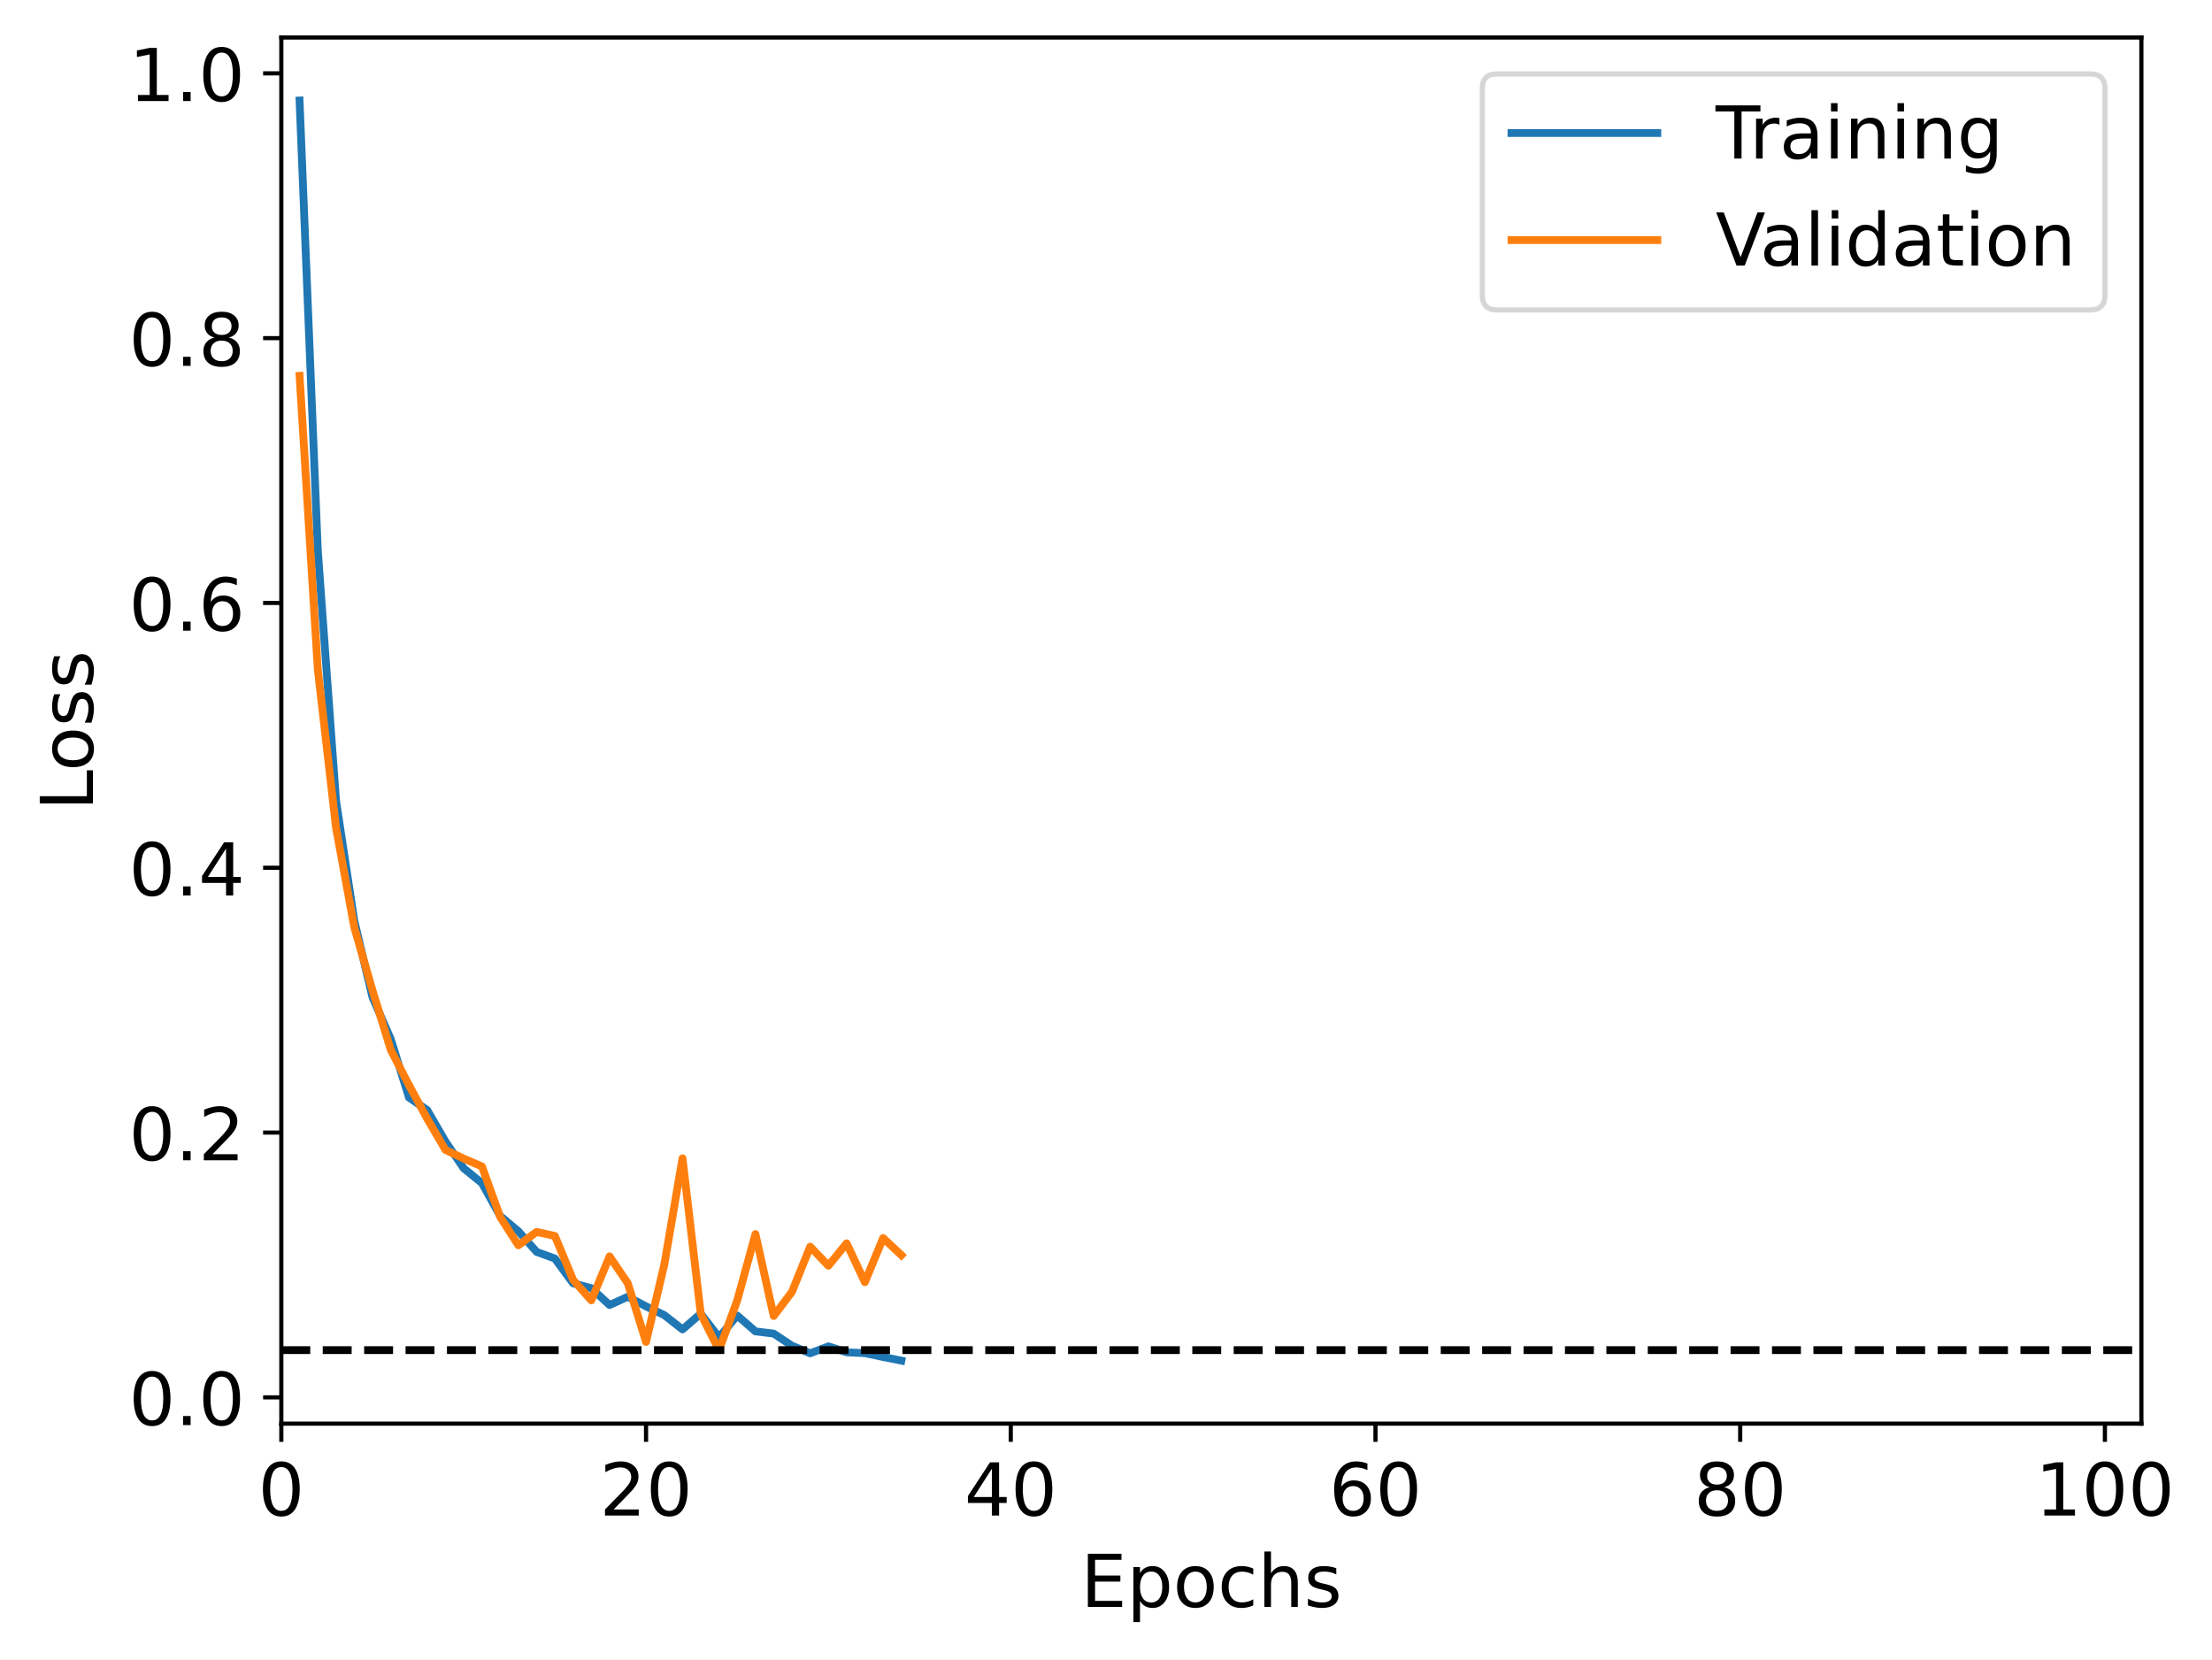
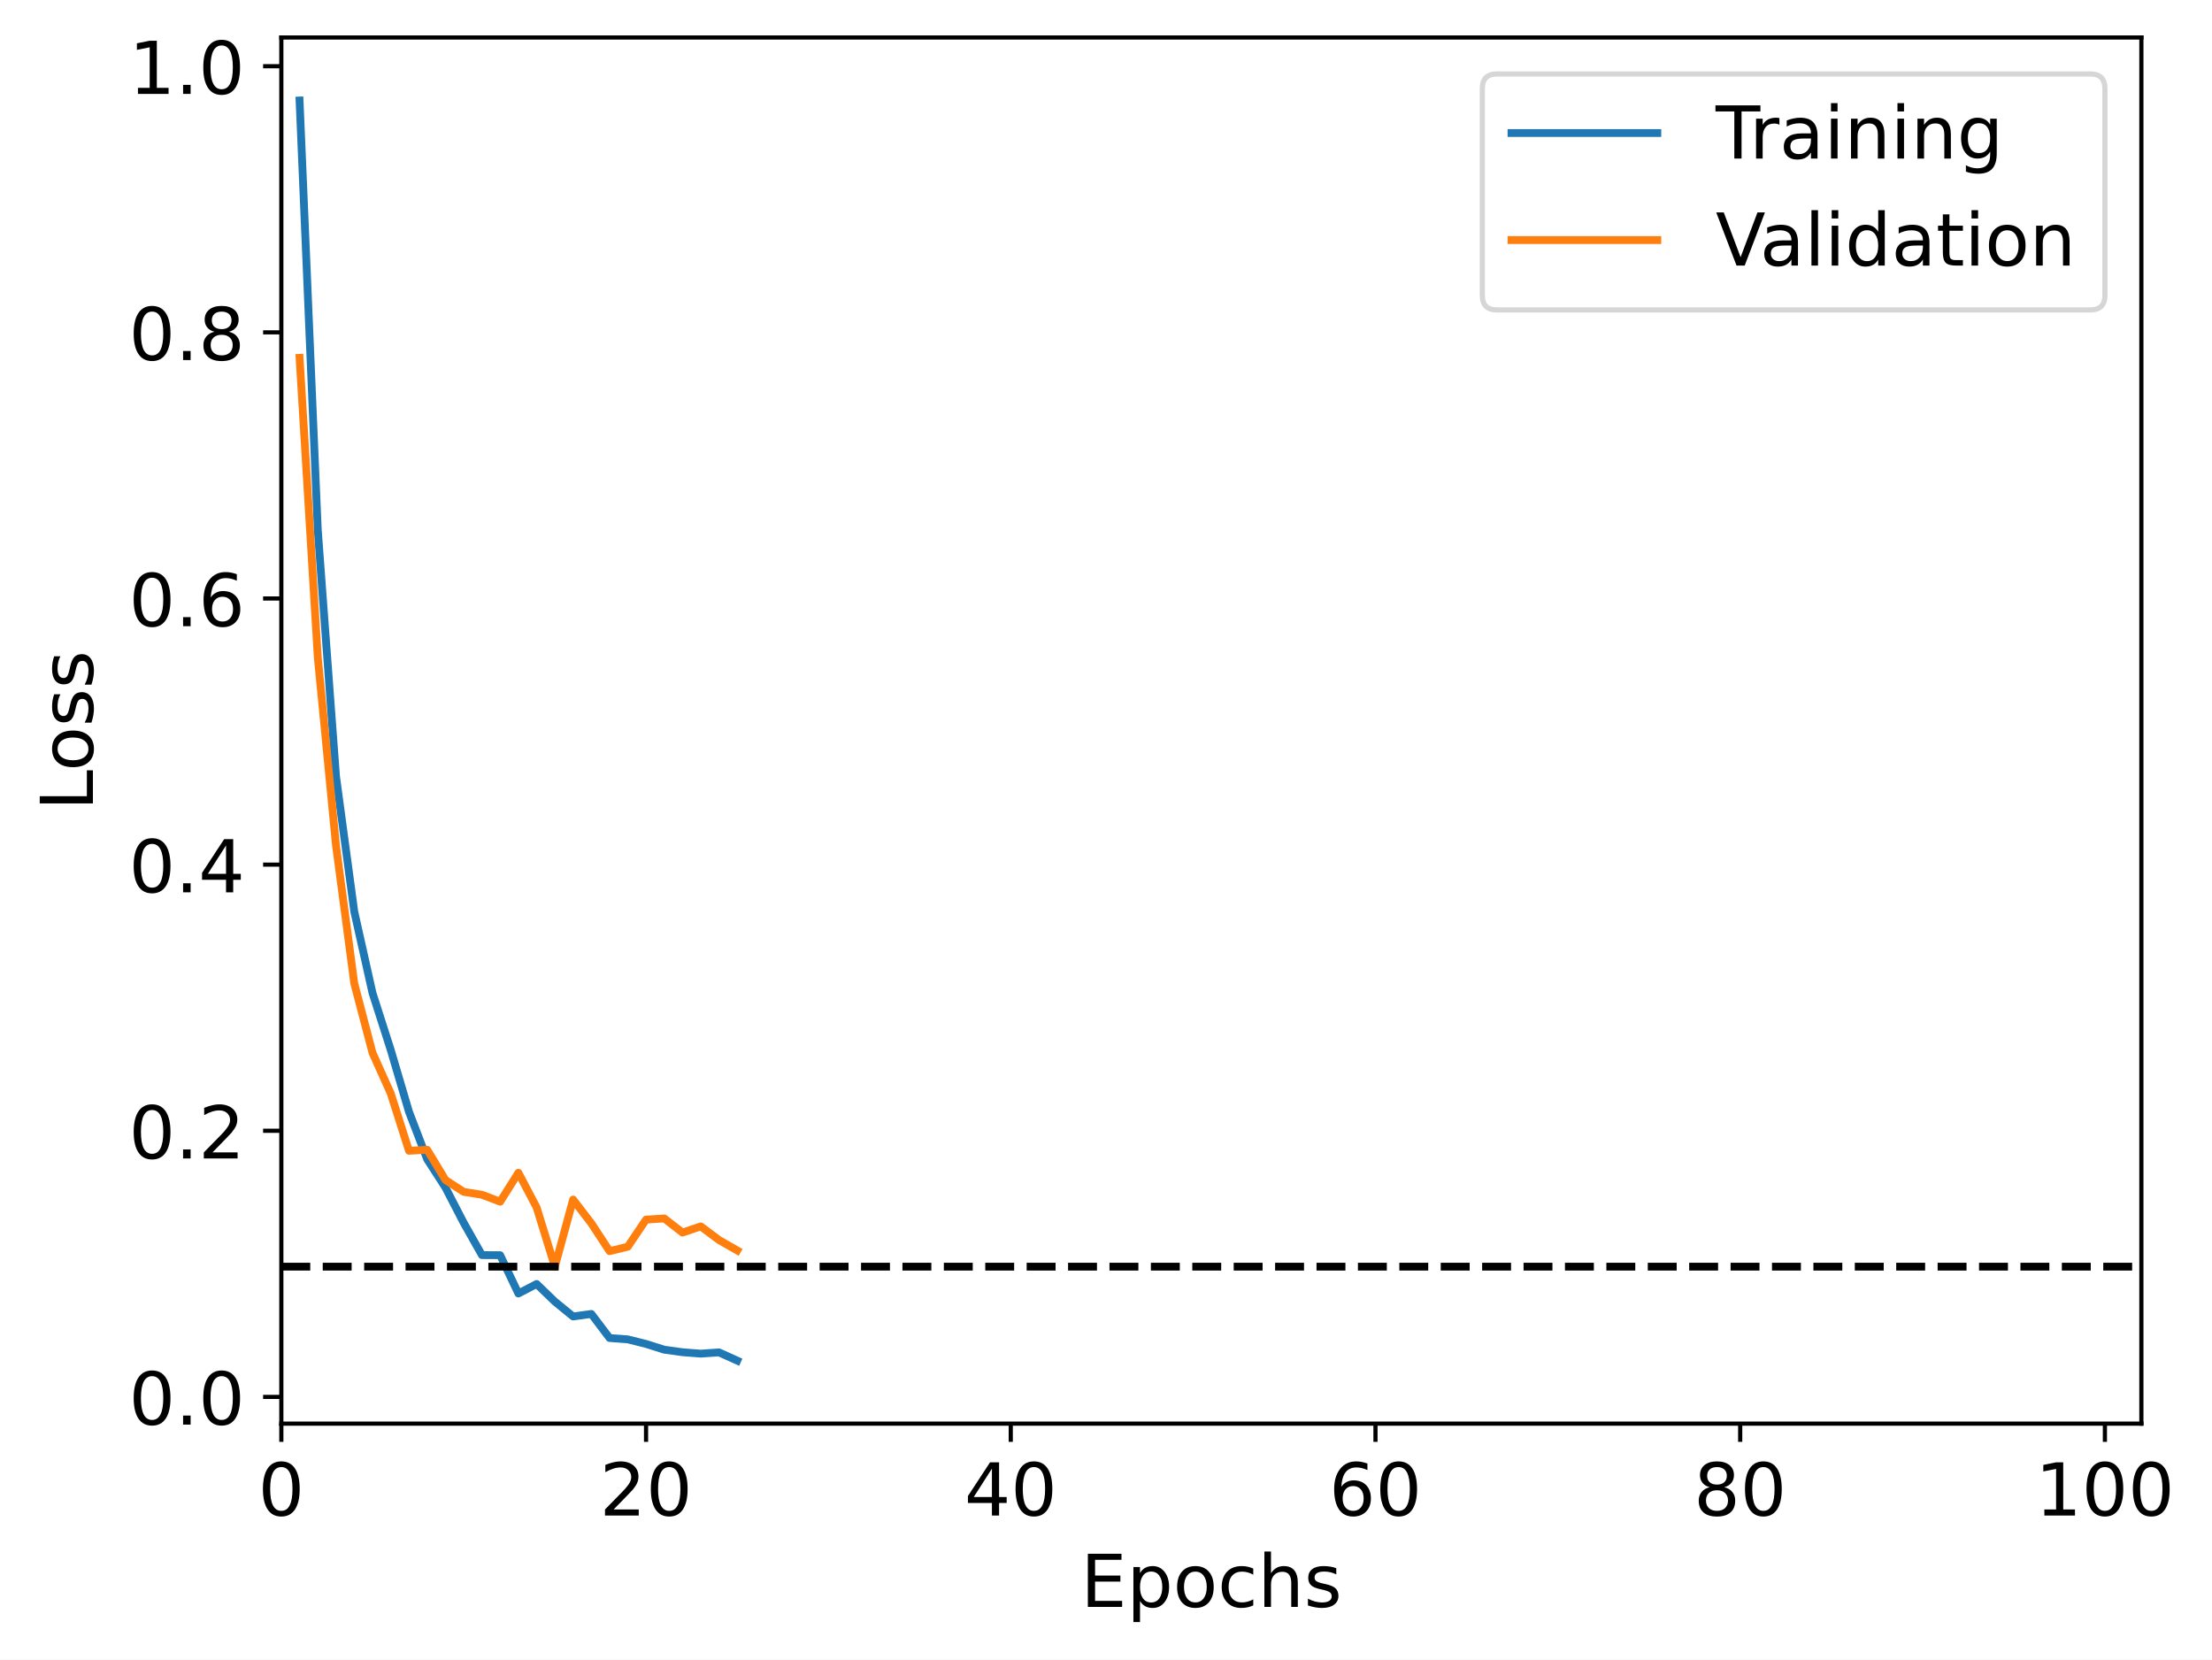
<svg xmlns="http://www.w3.org/2000/svg" xmlns:xlink="http://www.w3.org/1999/xlink" width="424.693pt" height="318.611pt" viewBox="0 0 424.693 318.611" version="1.1">
  <defs>
    <style type="text/css">*{stroke-linejoin: round; stroke-linecap: butt}</style>
  </defs>
  <g id="figure_1">
    <g id="patch_1">
      <path d="M 0 318.611  L 424.693 318.611  L 424.693 0  L 0 0  z " style="fill: #ffffff" />
    </g>
    <g id="axes_1">
      <g id="patch_2">
        <path d="M 54.014 273.312  L 411.134 273.312  L 411.134 7.2  L 54.014 7.2  z " style="fill: #ffffff" />
      </g>
      <g id="matplotlib.axis_1">
        <g id="xtick_1">
          <g id="line2d_1">
            <defs>
-               <path id="m1b8d44d4a5" d="M 0 0  L 0 3.5  " style="stroke: #000000; stroke-width: 0.8" />
-             </defs>
-             <g>
-               <use xlink:href="#m1b8d44d4a5" x="54.014" y="273.312" style="stroke: #000000; stroke-width: 0.8" />
+               <path id="m606bbd9758" d="M 0 0  L 0 3.5  " style="stroke: #000000; stroke-width: 0.8" />
+             </defs>
+             <g>
+               <use xlink:href="#m606bbd9758" x="54.014" y="273.312" style="stroke: #000000; stroke-width: 0.8" />
            </g>
          </g>
          <g id="text_1">
            <g transform="translate(49.56 290.9498) scale(0.14 -0.14)">
              <defs>
                <path id="DejaVuSans-30" d="M 2034 4250  Q 1547 4250 1301 3770  Q 1056 3291 1056 2328  Q 1056 1369 1301 889  Q 1547 409 2034 409  Q 2525 409 2770 889  Q 3016 1369 3016 2328  Q 3016 3291 2770 3770  Q 2525 4250 2034 4250  z M 2034 4750  Q 2819 4750 3233 4129  Q 3647 3509 3647 2328  Q 3647 1150 3233 529  Q 2819 -91 2034 -91  Q 1250 -91 836 529  Q 422 1150 422 2328  Q 422 3509 836 4129  Q 1250 4750 2034 4750  z " transform="scale(0.015625)" />
              </defs>
              <use xlink:href="#DejaVuSans-30" />
            </g>
          </g>
        </g>
        <g id="xtick_2">
          <g id="line2d_2">
            <g>
-               <use xlink:href="#m1b8d44d4a5" x="124.037" y="273.312" style="stroke: #000000; stroke-width: 0.8" />
+               <use xlink:href="#m606bbd9758" x="124.037" y="273.312" style="stroke: #000000; stroke-width: 0.8" />
            </g>
          </g>
          <g id="text_2">
            <g transform="translate(115.1298 290.9498) scale(0.14 -0.14)">
              <defs>
                <path id="DejaVuSans-32" d="M 1228 531  L 3431 531  L 3431 0  L 469 0  L 469 531  Q 828 903 1448 1529  Q 2069 2156 2228 2338  Q 2531 2678 2651 2914  Q 2772 3150 2772 3378  Q 2772 3750 2511 3984  Q 2250 4219 1831 4219  Q 1534 4219 1204 4116  Q 875 4013 500 3803  L 500 4441  Q 881 4594 1212 4672  Q 1544 4750 1819 4750  Q 2544 4750 2975 4387  Q 3406 4025 3406 3419  Q 3406 3131 3298 2873  Q 3191 2616 2906 2266  Q 2828 2175 2409 1742  Q 1991 1309 1228 531  z " transform="scale(0.015625)" />
              </defs>
              <use xlink:href="#DejaVuSans-32" />
              <use xlink:href="#DejaVuSans-30" x="63.623" />
            </g>
          </g>
        </g>
        <g id="xtick_3">
          <g id="line2d_3">
            <g>
-               <use xlink:href="#m1b8d44d4a5" x="194.061" y="273.312" style="stroke: #000000; stroke-width: 0.8" />
+               <use xlink:href="#m606bbd9758" x="194.061" y="273.312" style="stroke: #000000; stroke-width: 0.8" />
            </g>
          </g>
          <g id="text_3">
            <g transform="translate(185.1533 290.9498) scale(0.14 -0.14)">
              <defs>
                <path id="DejaVuSans-34" d="M 2419 4116  L 825 1625  L 2419 1625  L 2419 4116  z M 2253 4666  L 3047 4666  L 3047 1625  L 3713 1625  L 3713 1100  L 3047 1100  L 3047 0  L 2419 0  L 2419 1100  L 313 1100  L 313 1709  L 2253 4666  z " transform="scale(0.015625)" />
              </defs>
              <use xlink:href="#DejaVuSans-34" />
              <use xlink:href="#DejaVuSans-30" x="63.623" />
            </g>
          </g>
        </g>
        <g id="xtick_4">
          <g id="line2d_4">
            <g>
-               <use xlink:href="#m1b8d44d4a5" x="264.084" y="273.312" style="stroke: #000000; stroke-width: 0.8" />
+               <use xlink:href="#m606bbd9758" x="264.084" y="273.312" style="stroke: #000000; stroke-width: 0.8" />
            </g>
          </g>
          <g id="text_4">
            <g transform="translate(255.1768 290.9498) scale(0.14 -0.14)">
              <defs>
                <path id="DejaVuSans-36" d="M 2113 2584  Q 1688 2584 1439 2293  Q 1191 2003 1191 1497  Q 1191 994 1439 701  Q 1688 409 2113 409  Q 2538 409 2786 701  Q 3034 994 3034 1497  Q 3034 2003 2786 2293  Q 2538 2584 2113 2584  z M 3366 4563  L 3366 3988  Q 3128 4100 2886 4159  Q 2644 4219 2406 4219  Q 1781 4219 1451 3797  Q 1122 3375 1075 2522  Q 1259 2794 1537 2939  Q 1816 3084 2150 3084  Q 2853 3084 3261 2657  Q 3669 2231 3669 1497  Q 3669 778 3244 343  Q 2819 -91 2113 -91  Q 1303 -91 875 529  Q 447 1150 447 2328  Q 447 3434 972 4092  Q 1497 4750 2381 4750  Q 2619 4750 2861 4703  Q 3103 4656 3366 4563  z " transform="scale(0.015625)" />
              </defs>
              <use xlink:href="#DejaVuSans-36" />
              <use xlink:href="#DejaVuSans-30" x="63.623" />
            </g>
          </g>
        </g>
        <g id="xtick_5">
          <g id="line2d_5">
            <g>
-               <use xlink:href="#m1b8d44d4a5" x="334.108" y="273.312" style="stroke: #000000; stroke-width: 0.8" />
+               <use xlink:href="#m606bbd9758" x="334.108" y="273.312" style="stroke: #000000; stroke-width: 0.8" />
            </g>
          </g>
          <g id="text_5">
            <g transform="translate(325.2004 290.9498) scale(0.14 -0.14)">
              <defs>
                <path id="DejaVuSans-38" d="M 2034 2216  Q 1584 2216 1326 1975  Q 1069 1734 1069 1313  Q 1069 891 1326 650  Q 1584 409 2034 409  Q 2484 409 2743 651  Q 3003 894 3003 1313  Q 3003 1734 2745 1975  Q 2488 2216 2034 2216  z M 1403 2484  Q 997 2584 770 2862  Q 544 3141 544 3541  Q 544 4100 942 4425  Q 1341 4750 2034 4750  Q 2731 4750 3128 4425  Q 3525 4100 3525 3541  Q 3525 3141 3298 2862  Q 3072 2584 2669 2484  Q 3125 2378 3379 2068  Q 3634 1759 3634 1313  Q 3634 634 3220 271  Q 2806 -91 2034 -91  Q 1263 -91 848 271  Q 434 634 434 1313  Q 434 1759 690 2068  Q 947 2378 1403 2484  z M 1172 3481  Q 1172 3119 1398 2916  Q 1625 2713 2034 2713  Q 2441 2713 2670 2916  Q 2900 3119 2900 3481  Q 2900 3844 2670 4047  Q 2441 4250 2034 4250  Q 1625 4250 1398 4047  Q 1172 3844 1172 3481  z " transform="scale(0.015625)" />
              </defs>
              <use xlink:href="#DejaVuSans-38" />
              <use xlink:href="#DejaVuSans-30" x="63.623" />
            </g>
          </g>
        </g>
        <g id="xtick_6">
          <g id="line2d_6">
            <g>
-               <use xlink:href="#m1b8d44d4a5" x="404.131" y="273.312" style="stroke: #000000; stroke-width: 0.8" />
+               <use xlink:href="#m606bbd9758" x="404.131" y="273.312" style="stroke: #000000; stroke-width: 0.8" />
            </g>
          </g>
          <g id="text_6">
            <g transform="translate(390.7701 290.9498) scale(0.14 -0.14)">
              <defs>
                <path id="DejaVuSans-31" d="M 794 531  L 1825 531  L 1825 4091  L 703 3866  L 703 4441  L 1819 4666  L 2450 4666  L 2450 531  L 3481 531  L 3481 0  L 794 0  L 794 531  z " transform="scale(0.015625)" />
              </defs>
              <use xlink:href="#DejaVuSans-31" />
              <use xlink:href="#DejaVuSans-30" x="63.623" />
              <use xlink:href="#DejaVuSans-30" x="127.246" />
            </g>
          </g>
        </g>
        <g id="text_7">
          <g transform="translate(207.4919 308.4992) scale(0.14 -0.14)">
            <defs>
              <path id="DejaVuSans-45" d="M 628 4666  L 3578 4666  L 3578 4134  L 1259 4134  L 1259 2753  L 3481 2753  L 3481 2222  L 1259 2222  L 1259 531  L 3634 531  L 3634 0  L 628 0  L 628 4666  z " transform="scale(0.015625)" />
              <path id="DejaVuSans-70" d="M 1159 525  L 1159 -1331  L 581 -1331  L 581 3500  L 1159 3500  L 1159 2969  Q 1341 3281 1617 3432  Q 1894 3584 2278 3584  Q 2916 3584 3314 3078  Q 3713 2572 3713 1747  Q 3713 922 3314 415  Q 2916 -91 2278 -91  Q 1894 -91 1617 61  Q 1341 213 1159 525  z M 3116 1747  Q 3116 2381 2855 2742  Q 2594 3103 2138 3103  Q 1681 3103 1420 2742  Q 1159 2381 1159 1747  Q 1159 1113 1420 752  Q 1681 391 2138 391  Q 2594 391 2855 752  Q 3116 1113 3116 1747  z " transform="scale(0.015625)" />
              <path id="DejaVuSans-6f" d="M 1959 3097  Q 1497 3097 1228 2736  Q 959 2375 959 1747  Q 959 1119 1226 758  Q 1494 397 1959 397  Q 2419 397 2687 759  Q 2956 1122 2956 1747  Q 2956 2369 2687 2733  Q 2419 3097 1959 3097  z M 1959 3584  Q 2709 3584 3137 3096  Q 3566 2609 3566 1747  Q 3566 888 3137 398  Q 2709 -91 1959 -91  Q 1206 -91 779 398  Q 353 888 353 1747  Q 353 2609 779 3096  Q 1206 3584 1959 3584  z " transform="scale(0.015625)" />
              <path id="DejaVuSans-63" d="M 3122 3366  L 3122 2828  Q 2878 2963 2633 3030  Q 2388 3097 2138 3097  Q 1578 3097 1268 2742  Q 959 2388 959 1747  Q 959 1106 1268 751  Q 1578 397 2138 397  Q 2388 397 2633 464  Q 2878 531 3122 666  L 3122 134  Q 2881 22 2623 -34  Q 2366 -91 2075 -91  Q 1284 -91 818 406  Q 353 903 353 1747  Q 353 2603 823 3093  Q 1294 3584 2113 3584  Q 2378 3584 2631 3529  Q 2884 3475 3122 3366  z " transform="scale(0.015625)" />
              <path id="DejaVuSans-68" d="M 3513 2113  L 3513 0  L 2938 0  L 2938 2094  Q 2938 2591 2744 2837  Q 2550 3084 2163 3084  Q 1697 3084 1428 2787  Q 1159 2491 1159 1978  L 1159 0  L 581 0  L 581 4863  L 1159 4863  L 1159 2956  Q 1366 3272 1645 3428  Q 1925 3584 2291 3584  Q 2894 3584 3203 3211  Q 3513 2838 3513 2113  z " transform="scale(0.015625)" />
              <path id="DejaVuSans-73" d="M 2834 3397  L 2834 2853  Q 2591 2978 2328 3040  Q 2066 3103 1784 3103  Q 1356 3103 1142 2972  Q 928 2841 928 2578  Q 928 2378 1081 2264  Q 1234 2150 1697 2047  L 1894 2003  Q 2506 1872 2764 1633  Q 3022 1394 3022 966  Q 3022 478 2636 193  Q 2250 -91 1575 -91  Q 1294 -91 989 -36  Q 684 19 347 128  L 347 722  Q 666 556 975 473  Q 1284 391 1588 391  Q 1994 391 2212 530  Q 2431 669 2431 922  Q 2431 1156 2273 1281  Q 2116 1406 1581 1522  L 1381 1569  Q 847 1681 609 1914  Q 372 2147 372 2553  Q 372 3047 722 3315  Q 1072 3584 1716 3584  Q 2034 3584 2315 3537  Q 2597 3491 2834 3397  z " transform="scale(0.015625)" />
            </defs>
            <use xlink:href="#DejaVuSans-45" />
            <use xlink:href="#DejaVuSans-70" x="63.184" />
            <use xlink:href="#DejaVuSans-6f" x="126.66" />
            <use xlink:href="#DejaVuSans-63" x="187.842" />
            <use xlink:href="#DejaVuSans-68" x="242.822" />
            <use xlink:href="#DejaVuSans-73" x="306.201" />
          </g>
        </g>
      </g>
      <g id="matplotlib.axis_2">
        <g id="ytick_1">
          <g id="line2d_7">
            <defs>
-               <path id="m3e22269683" d="M 0 0  L -3.5 0  " style="stroke: #000000; stroke-width: 0.8" />
-             </defs>
-             <g>
-               <use xlink:href="#m3e22269683" x="54.014" y="268.269" style="stroke: #000000; stroke-width: 0.8" />
+               <path id="maa7057b06e" d="M 0 0  L -3.5 0  " style="stroke: #000000; stroke-width: 0.8" />
+             </defs>
+             <g>
+               <use xlink:href="#maa7057b06e" x="54.014" y="268.178" style="stroke: #000000; stroke-width: 0.8" />
            </g>
          </g>
          <g id="text_8">
-             <g transform="translate(24.74938 273.5883) scale(0.14 -0.14)">
+             <g transform="translate(24.74938 273.4967) scale(0.14 -0.14)">
              <defs>
                <path id="DejaVuSans-2e" d="M 684 794  L 1344 794  L 1344 0  L 684 0  L 684 794  z " transform="scale(0.015625)" />
              </defs>
              <use xlink:href="#DejaVuSans-30" />
              <use xlink:href="#DejaVuSans-2e" x="63.623" />
              <use xlink:href="#DejaVuSans-30" x="95.41" />
            </g>
          </g>
        </g>
        <g id="ytick_2">
          <g id="line2d_8">
            <g>
-               <use xlink:href="#m3e22269683" x="54.014" y="217.431" style="stroke: #000000; stroke-width: 0.8" />
+               <use xlink:href="#maa7057b06e" x="54.014" y="217.084" style="stroke: #000000; stroke-width: 0.8" />
            </g>
          </g>
          <g id="text_9">
-             <g transform="translate(24.74938 222.7503) scale(0.14 -0.14)">
+             <g transform="translate(24.74938 222.4031) scale(0.14 -0.14)">
              <use xlink:href="#DejaVuSans-30" />
              <use xlink:href="#DejaVuSans-2e" x="63.623" />
              <use xlink:href="#DejaVuSans-32" x="95.41" />
            </g>
          </g>
        </g>
        <g id="ytick_3">
          <g id="line2d_9">
            <g>
-               <use xlink:href="#m3e22269683" x="54.014" y="166.593" style="stroke: #000000; stroke-width: 0.8" />
+               <use xlink:href="#maa7057b06e" x="54.014" y="165.991" style="stroke: #000000; stroke-width: 0.8" />
            </g>
          </g>
          <g id="text_10">
-             <g transform="translate(24.74938 171.9124) scale(0.14 -0.14)">
+             <g transform="translate(24.74938 171.3096) scale(0.14 -0.14)">
              <use xlink:href="#DejaVuSans-30" />
              <use xlink:href="#DejaVuSans-2e" x="63.623" />
              <use xlink:href="#DejaVuSans-34" x="95.41" />
            </g>
          </g>
        </g>
        <g id="ytick_4">
          <g id="line2d_10">
            <g>
-               <use xlink:href="#m3e22269683" x="54.014" y="115.755" style="stroke: #000000; stroke-width: 0.8" />
+               <use xlink:href="#maa7057b06e" x="54.014" y="114.897" style="stroke: #000000; stroke-width: 0.8" />
            </g>
          </g>
          <g id="text_11">
-             <g transform="translate(24.74938 121.0744) scale(0.14 -0.14)">
+             <g transform="translate(24.74938 120.216) scale(0.14 -0.14)">
              <use xlink:href="#DejaVuSans-30" />
              <use xlink:href="#DejaVuSans-2e" x="63.623" />
              <use xlink:href="#DejaVuSans-36" x="95.41" />
            </g>
          </g>
        </g>
        <g id="ytick_5">
          <g id="line2d_11">
            <g>
-               <use xlink:href="#m3e22269683" x="54.014" y="64.917" style="stroke: #000000; stroke-width: 0.8" />
+               <use xlink:href="#maa7057b06e" x="54.014" y="63.804" style="stroke: #000000; stroke-width: 0.8" />
            </g>
          </g>
          <g id="text_12">
-             <g transform="translate(24.74938 70.2364) scale(0.14 -0.14)">
+             <g transform="translate(24.74938 69.12249) scale(0.14 -0.14)">
              <use xlink:href="#DejaVuSans-30" />
              <use xlink:href="#DejaVuSans-2e" x="63.623" />
              <use xlink:href="#DejaVuSans-38" x="95.41" />
            </g>
          </g>
        </g>
        <g id="ytick_6">
          <g id="line2d_12">
            <g>
-               <use xlink:href="#m3e22269683" x="54.014" y="14.08" style="stroke: #000000; stroke-width: 0.8" />
+               <use xlink:href="#maa7057b06e" x="54.014" y="12.71" style="stroke: #000000; stroke-width: 0.8" />
            </g>
          </g>
          <g id="text_13">
-             <g transform="translate(24.74938 19.39842) scale(0.14 -0.14)">
+             <g transform="translate(24.74938 18.02894) scale(0.14 -0.14)">
              <use xlink:href="#DejaVuSans-31" />
              <use xlink:href="#DejaVuSans-2e" x="63.623" />
              <use xlink:href="#DejaVuSans-30" x="95.41" />
            </g>
          </g>
        </g>
        <g id="text_14">
          <g transform="translate(17.83781 155.6101) rotate(-90) scale(0.14 -0.14)">
            <defs>
              <path id="DejaVuSans-4c" d="M 628 4666  L 1259 4666  L 1259 531  L 3531 531  L 3531 0  L 628 0  L 628 4666  z " transform="scale(0.015625)" />
            </defs>
            <use xlink:href="#DejaVuSans-4c" />
            <use xlink:href="#DejaVuSans-6f" x="53.963" />
            <use xlink:href="#DejaVuSans-73" x="115.145" />
            <use xlink:href="#DejaVuSans-73" x="167.244" />
          </g>
        </g>
      </g>
      <g id="line2d_13">
-         <path d="M 57.515 19.296  L 61.016 105.66  L 64.517 153.694  L 68.018 176.748  L 71.52 191.46  L 75.021 199.488  L 78.522 210.704  L 82.023 213.116  L 85.524 219.154  L 89.026 224.294  L 92.527 227.134  L 96.028 233.436  L 99.529 236.384  L 103.03 240.338  L 106.531 241.615  L 110.033 246.372  L 113.534 247.311  L 117.035 250.54  L 120.536 248.953  L 124.037 250.801  L 127.538 252.475  L 131.04 255.219  L 134.541 252.192  L 138.042 256.758  L 141.543 252.555  L 145.044 255.603  L 148.546 256.03  L 152.047 258.354  L 155.548 259.809  L 159.049 258.479  L 162.55 259.618  L 166.051 259.783  L 169.553 260.521  L 173.054 261.216  " clip-path="url(#pf7c70f0aaf)" style="fill: none; stroke: #1f77b4; stroke-width: 1.5; stroke-linecap: square" />
+         <path d="M 57.515 19.296  L 61.016 101.773  L 64.517 149.059  L 68.018 175.005  L 71.52 190.644  L 75.021 201.565  L 78.522 213.437  L 82.023 222.562  L 85.524 227.988  L 89.026 234.751  L 92.527 240.955  L 96.028 240.973  L 99.529 248.326  L 103.03 246.502  L 106.531 249.883  L 110.033 252.738  L 113.534 252.253  L 117.035 256.875  L 120.536 257.133  L 124.037 258.012  L 127.538 259.117  L 131.04 259.601  L 134.541 259.875  L 138.042 259.633  L 141.543 261.216  " clip-path="url(#p560606f03f)" style="fill: none; stroke: #1f77b4; stroke-width: 1.5; stroke-linecap: square" />
      </g>
      <g id="line2d_14">
-         <path d="M 57.515 72.153  L 61.016 128.502  L 64.517 158.925  L 68.018 178.01  L 71.52 190.155  L 75.021 201.539  L 78.522 208.333  L 82.023 214.767  L 85.524 220.756  L 89.026 222.433  L 92.527 223.93  L 96.028 233.63  L 99.529 239.076  L 103.03 236.502  L 106.531 237.279  L 110.033 245.723  L 113.534 249.652  L 117.035 241.201  L 120.536 246.374  L 124.037 257.621  L 127.538 242.809  L 131.04 222.376  L 134.541 252.217  L 138.042 259.197  L 141.543 249.673  L 145.044 236.918  L 148.546 252.646  L 152.047 248.026  L 155.548 239.344  L 159.049 242.995  L 162.55 238.694  L 166.051 246.159  L 169.553 237.682  L 173.054 240.965  " clip-path="url(#pf7c70f0aaf)" style="fill: none; stroke: #ff7f0e; stroke-width: 1.5; stroke-linecap: square" />
+         <path d="M 57.515 68.697  L 61.016 126.244  L 64.517 162.366  L 68.018 188.805  L 71.52 202.132  L 75.021 209.923  L 78.522 220.927  L 82.023 220.737  L 85.524 226.534  L 89.026 228.813  L 92.527 229.368  L 96.028 230.704  L 99.529 225.146  L 103.03 231.811  L 106.531 243.171  L 110.033 230.295  L 113.534 234.859  L 117.035 240.202  L 120.536 239.344  L 124.037 234.141  L 127.538 233.92  L 131.04 236.63  L 134.541 235.443  L 138.042 238.061  L 141.543 240.065  " clip-path="url(#p560606f03f)" style="fill: none; stroke: #ff7f0e; stroke-width: 1.5; stroke-linecap: square" />
      </g>
      <g id="line2d_15">
-         <path d="M 54.014 259.197  L 411.134 259.197  " clip-path="url(#pf7c70f0aaf)" style="fill: none; stroke-dasharray: 5.55,2.4; stroke-dashoffset: 0; stroke: #000000; stroke-width: 1.5" />
+         <path d="M 54.014 243.171  L 411.134 243.171  " clip-path="url(#p560606f03f)" style="fill: none; stroke-dasharray: 5.55,2.4; stroke-dashoffset: 0; stroke: #000000; stroke-width: 1.5" />
      </g>
      <g id="patch_3">
        <path d="M 54.014 273.312  L 54.014 7.2  " style="fill: none; stroke: #000000; stroke-width: 0.8; stroke-linejoin: miter; stroke-linecap: square" />
      </g>
      <g id="patch_4">
        <path d="M 411.134 273.312  L 411.134 7.2  " style="fill: none; stroke: #000000; stroke-width: 0.8; stroke-linejoin: miter; stroke-linecap: square" />
      </g>
      <g id="patch_5">
        <path d="M 54.014 273.312  L 411.134 273.312  " style="fill: none; stroke: #000000; stroke-width: 0.8; stroke-linejoin: miter; stroke-linecap: square" />
      </g>
      <g id="patch_6">
        <path d="M 54.014 7.2  L 411.134 7.2  " style="fill: none; stroke: #000000; stroke-width: 0.8; stroke-linejoin: miter; stroke-linecap: square" />
      </g>
      <g id="legend_1">
        <g id="patch_7">
          <path d="M 287.4 59.499  L 401.334 59.499  Q 404.134 59.499 404.134 56.699  L 404.134 17  Q 404.134 14.2 401.334 14.2  L 287.4 14.2  Q 284.6 14.2 284.6 17  L 284.6 56.699  Q 284.6 59.499 287.4 59.499  z " style="fill: #ffffff; opacity: 0.8; stroke: #cccccc; stroke-linejoin: miter" />
        </g>
        <g id="line2d_16">
          <path d="M 290.2 25.538  L 304.2 25.538  L 318.2 25.538  " style="fill: none; stroke: #1f77b4; stroke-width: 1.5; stroke-linecap: square" />
        </g>
        <g id="text_15">
          <g transform="translate(329.4 30.43781) scale(0.14 -0.14)">
            <defs>
              <path id="DejaVuSans-54" d="M -19 4666  L 3928 4666  L 3928 4134  L 2272 4134  L 2272 0  L 1638 0  L 1638 4134  L -19 4134  L -19 4666  z " transform="scale(0.015625)" />
              <path id="DejaVuSans-72" d="M 2631 2963  Q 2534 3019 2420 3045  Q 2306 3072 2169 3072  Q 1681 3072 1420 2755  Q 1159 2438 1159 1844  L 1159 0  L 581 0  L 581 3500  L 1159 3500  L 1159 2956  Q 1341 3275 1631 3429  Q 1922 3584 2338 3584  Q 2397 3584 2469 3576  Q 2541 3569 2628 3553  L 2631 2963  z " transform="scale(0.015625)" />
              <path id="DejaVuSans-61" d="M 2194 1759  Q 1497 1759 1228 1600  Q 959 1441 959 1056  Q 959 750 1161 570  Q 1363 391 1709 391  Q 2188 391 2477 730  Q 2766 1069 2766 1631  L 2766 1759  L 2194 1759  z M 3341 1997  L 3341 0  L 2766 0  L 2766 531  Q 2569 213 2275 61  Q 1981 -91 1556 -91  Q 1019 -91 701 211  Q 384 513 384 1019  Q 384 1609 779 1909  Q 1175 2209 1959 2209  L 2766 2209  L 2766 2266  Q 2766 2663 2505 2880  Q 2244 3097 1772 3097  Q 1472 3097 1187 3025  Q 903 2953 641 2809  L 641 3341  Q 956 3463 1253 3523  Q 1550 3584 1831 3584  Q 2591 3584 2966 3190  Q 3341 2797 3341 1997  z " transform="scale(0.015625)" />
              <path id="DejaVuSans-69" d="M 603 3500  L 1178 3500  L 1178 0  L 603 0  L 603 3500  z M 603 4863  L 1178 4863  L 1178 4134  L 603 4134  L 603 4863  z " transform="scale(0.015625)" />
              <path id="DejaVuSans-6e" d="M 3513 2113  L 3513 0  L 2938 0  L 2938 2094  Q 2938 2591 2744 2837  Q 2550 3084 2163 3084  Q 1697 3084 1428 2787  Q 1159 2491 1159 1978  L 1159 0  L 581 0  L 581 3500  L 1159 3500  L 1159 2956  Q 1366 3272 1645 3428  Q 1925 3584 2291 3584  Q 2894 3584 3203 3211  Q 3513 2838 3513 2113  z " transform="scale(0.015625)" />
              <path id="DejaVuSans-67" d="M 2906 1791  Q 2906 2416 2648 2759  Q 2391 3103 1925 3103  Q 1463 3103 1205 2759  Q 947 2416 947 1791  Q 947 1169 1205 825  Q 1463 481 1925 481  Q 2391 481 2648 825  Q 2906 1169 2906 1791  z M 3481 434  Q 3481 -459 3084 -895  Q 2688 -1331 1869 -1331  Q 1566 -1331 1297 -1286  Q 1028 -1241 775 -1147  L 775 -588  Q 1028 -725 1275 -790  Q 1522 -856 1778 -856  Q 2344 -856 2625 -561  Q 2906 -266 2906 331  L 2906 616  Q 2728 306 2450 153  Q 2172 0 1784 0  Q 1141 0 747 490  Q 353 981 353 1791  Q 353 2603 747 3093  Q 1141 3584 1784 3584  Q 2172 3584 2450 3431  Q 2728 3278 2906 2969  L 2906 3500  L 3481 3500  L 3481 434  z " transform="scale(0.015625)" />
            </defs>
            <use xlink:href="#DejaVuSans-54" />
            <use xlink:href="#DejaVuSans-72" x="46.334" />
            <use xlink:href="#DejaVuSans-61" x="87.447" />
            <use xlink:href="#DejaVuSans-69" x="148.727" />
            <use xlink:href="#DejaVuSans-6e" x="176.51" />
            <use xlink:href="#DejaVuSans-69" x="239.889" />
            <use xlink:href="#DejaVuSans-6e" x="267.672" />
            <use xlink:href="#DejaVuSans-67" x="331.051" />
          </g>
        </g>
        <g id="line2d_17">
          <path d="M 290.2 46.087  L 304.2 46.087  L 318.2 46.087  " style="fill: none; stroke: #ff7f0e; stroke-width: 1.5; stroke-linecap: square" />
        </g>
        <g id="text_16">
          <g transform="translate(329.4 50.98719) scale(0.14 -0.14)">
            <defs>
              <path id="DejaVuSans-56" d="M 1831 0  L 50 4666  L 709 4666  L 2188 738  L 3669 4666  L 4325 4666  L 2547 0  L 1831 0  z " transform="scale(0.015625)" />
              <path id="DejaVuSans-6c" d="M 603 4863  L 1178 4863  L 1178 0  L 603 0  L 603 4863  z " transform="scale(0.015625)" />
              <path id="DejaVuSans-64" d="M 2906 2969  L 2906 4863  L 3481 4863  L 3481 0  L 2906 0  L 2906 525  Q 2725 213 2448 61  Q 2172 -91 1784 -91  Q 1150 -91 751 415  Q 353 922 353 1747  Q 353 2572 751 3078  Q 1150 3584 1784 3584  Q 2172 3584 2448 3432  Q 2725 3281 2906 2969  z M 947 1747  Q 947 1113 1208 752  Q 1469 391 1925 391  Q 2381 391 2643 752  Q 2906 1113 2906 1747  Q 2906 2381 2643 2742  Q 2381 3103 1925 3103  Q 1469 3103 1208 2742  Q 947 2381 947 1747  z " transform="scale(0.015625)" />
              <path id="DejaVuSans-74" d="M 1172 4494  L 1172 3500  L 2356 3500  L 2356 3053  L 1172 3053  L 1172 1153  Q 1172 725 1289 603  Q 1406 481 1766 481  L 2356 481  L 2356 0  L 1766 0  Q 1100 0 847 248  Q 594 497 594 1153  L 594 3053  L 172 3053  L 172 3500  L 594 3500  L 594 4494  L 1172 4494  z " transform="scale(0.015625)" />
            </defs>
            <use xlink:href="#DejaVuSans-56" />
            <use xlink:href="#DejaVuSans-61" x="60.658" />
            <use xlink:href="#DejaVuSans-6c" x="121.938" />
            <use xlink:href="#DejaVuSans-69" x="149.721" />
            <use xlink:href="#DejaVuSans-64" x="177.504" />
            <use xlink:href="#DejaVuSans-61" x="240.98" />
            <use xlink:href="#DejaVuSans-74" x="302.26" />
            <use xlink:href="#DejaVuSans-69" x="341.469" />
            <use xlink:href="#DejaVuSans-6f" x="369.252" />
            <use xlink:href="#DejaVuSans-6e" x="430.434" />
          </g>
        </g>
      </g>
    </g>
  </g>
  <defs>
-     <clipPath id="pf7c70f0aaf">
+     <clipPath id="p560606f03f">
      <rect x="54.014" y="7.2" width="357.12" height="266.112" />
    </clipPath>
  </defs>
</svg>
